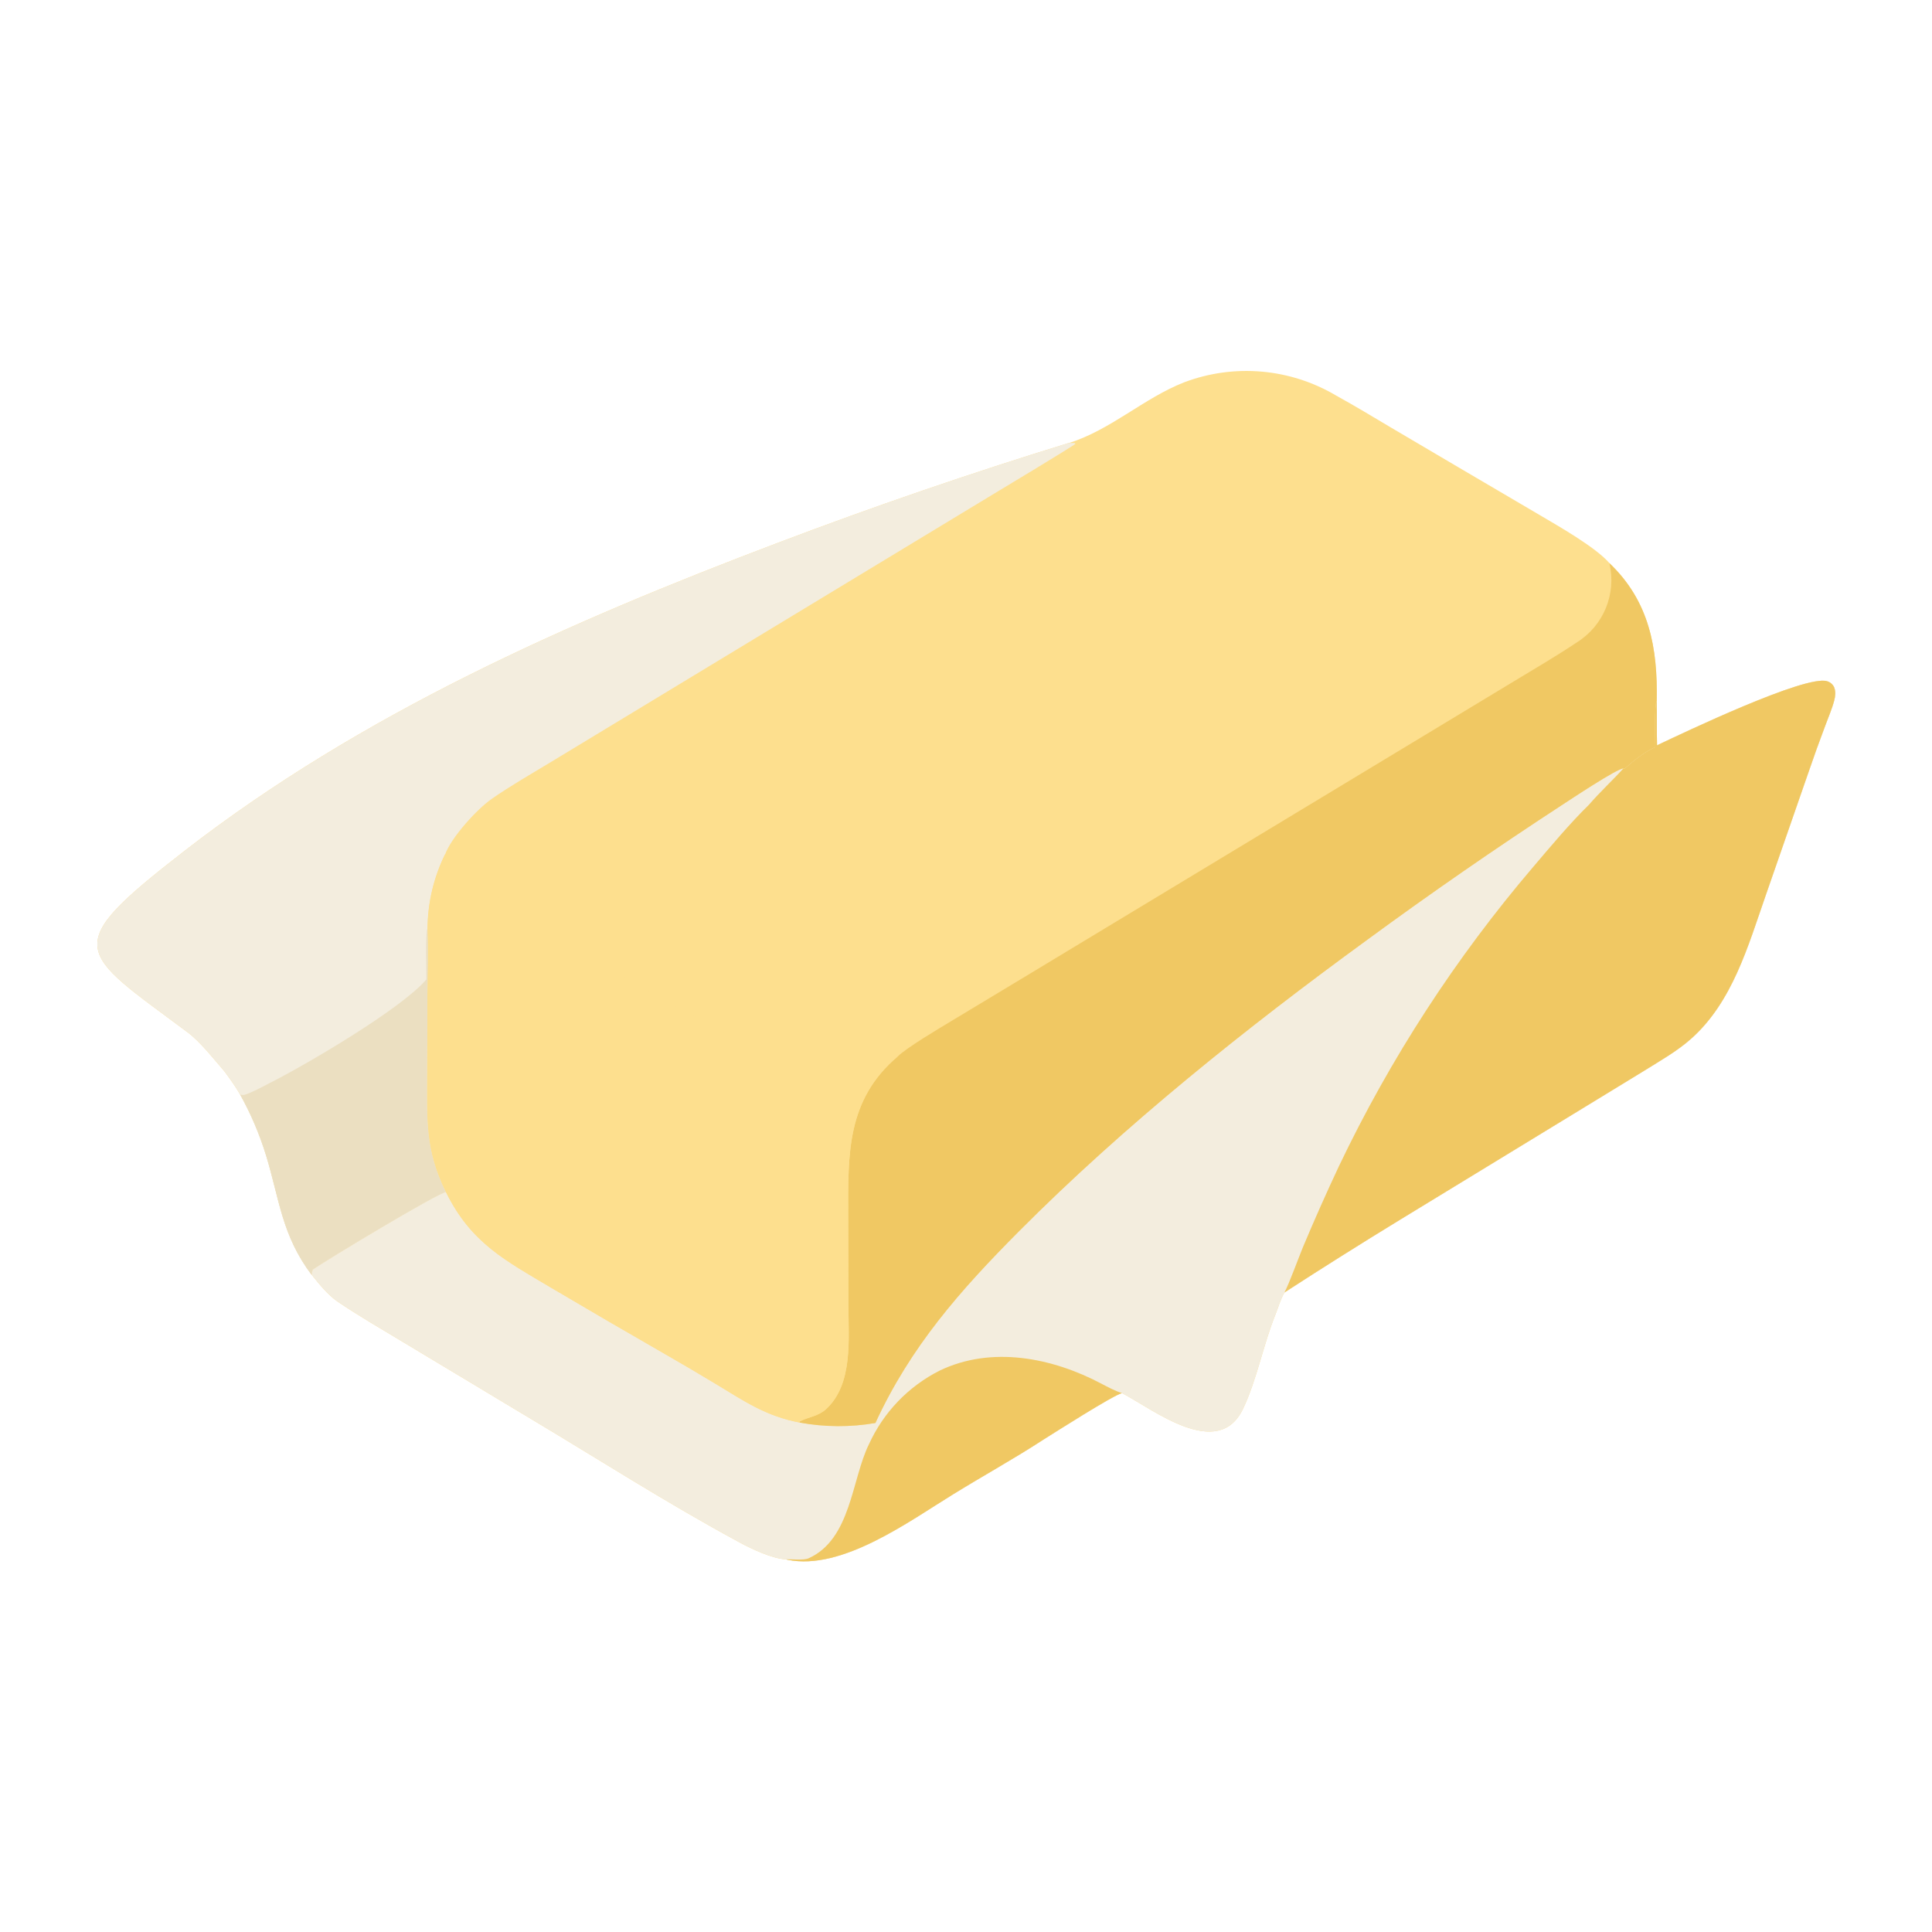
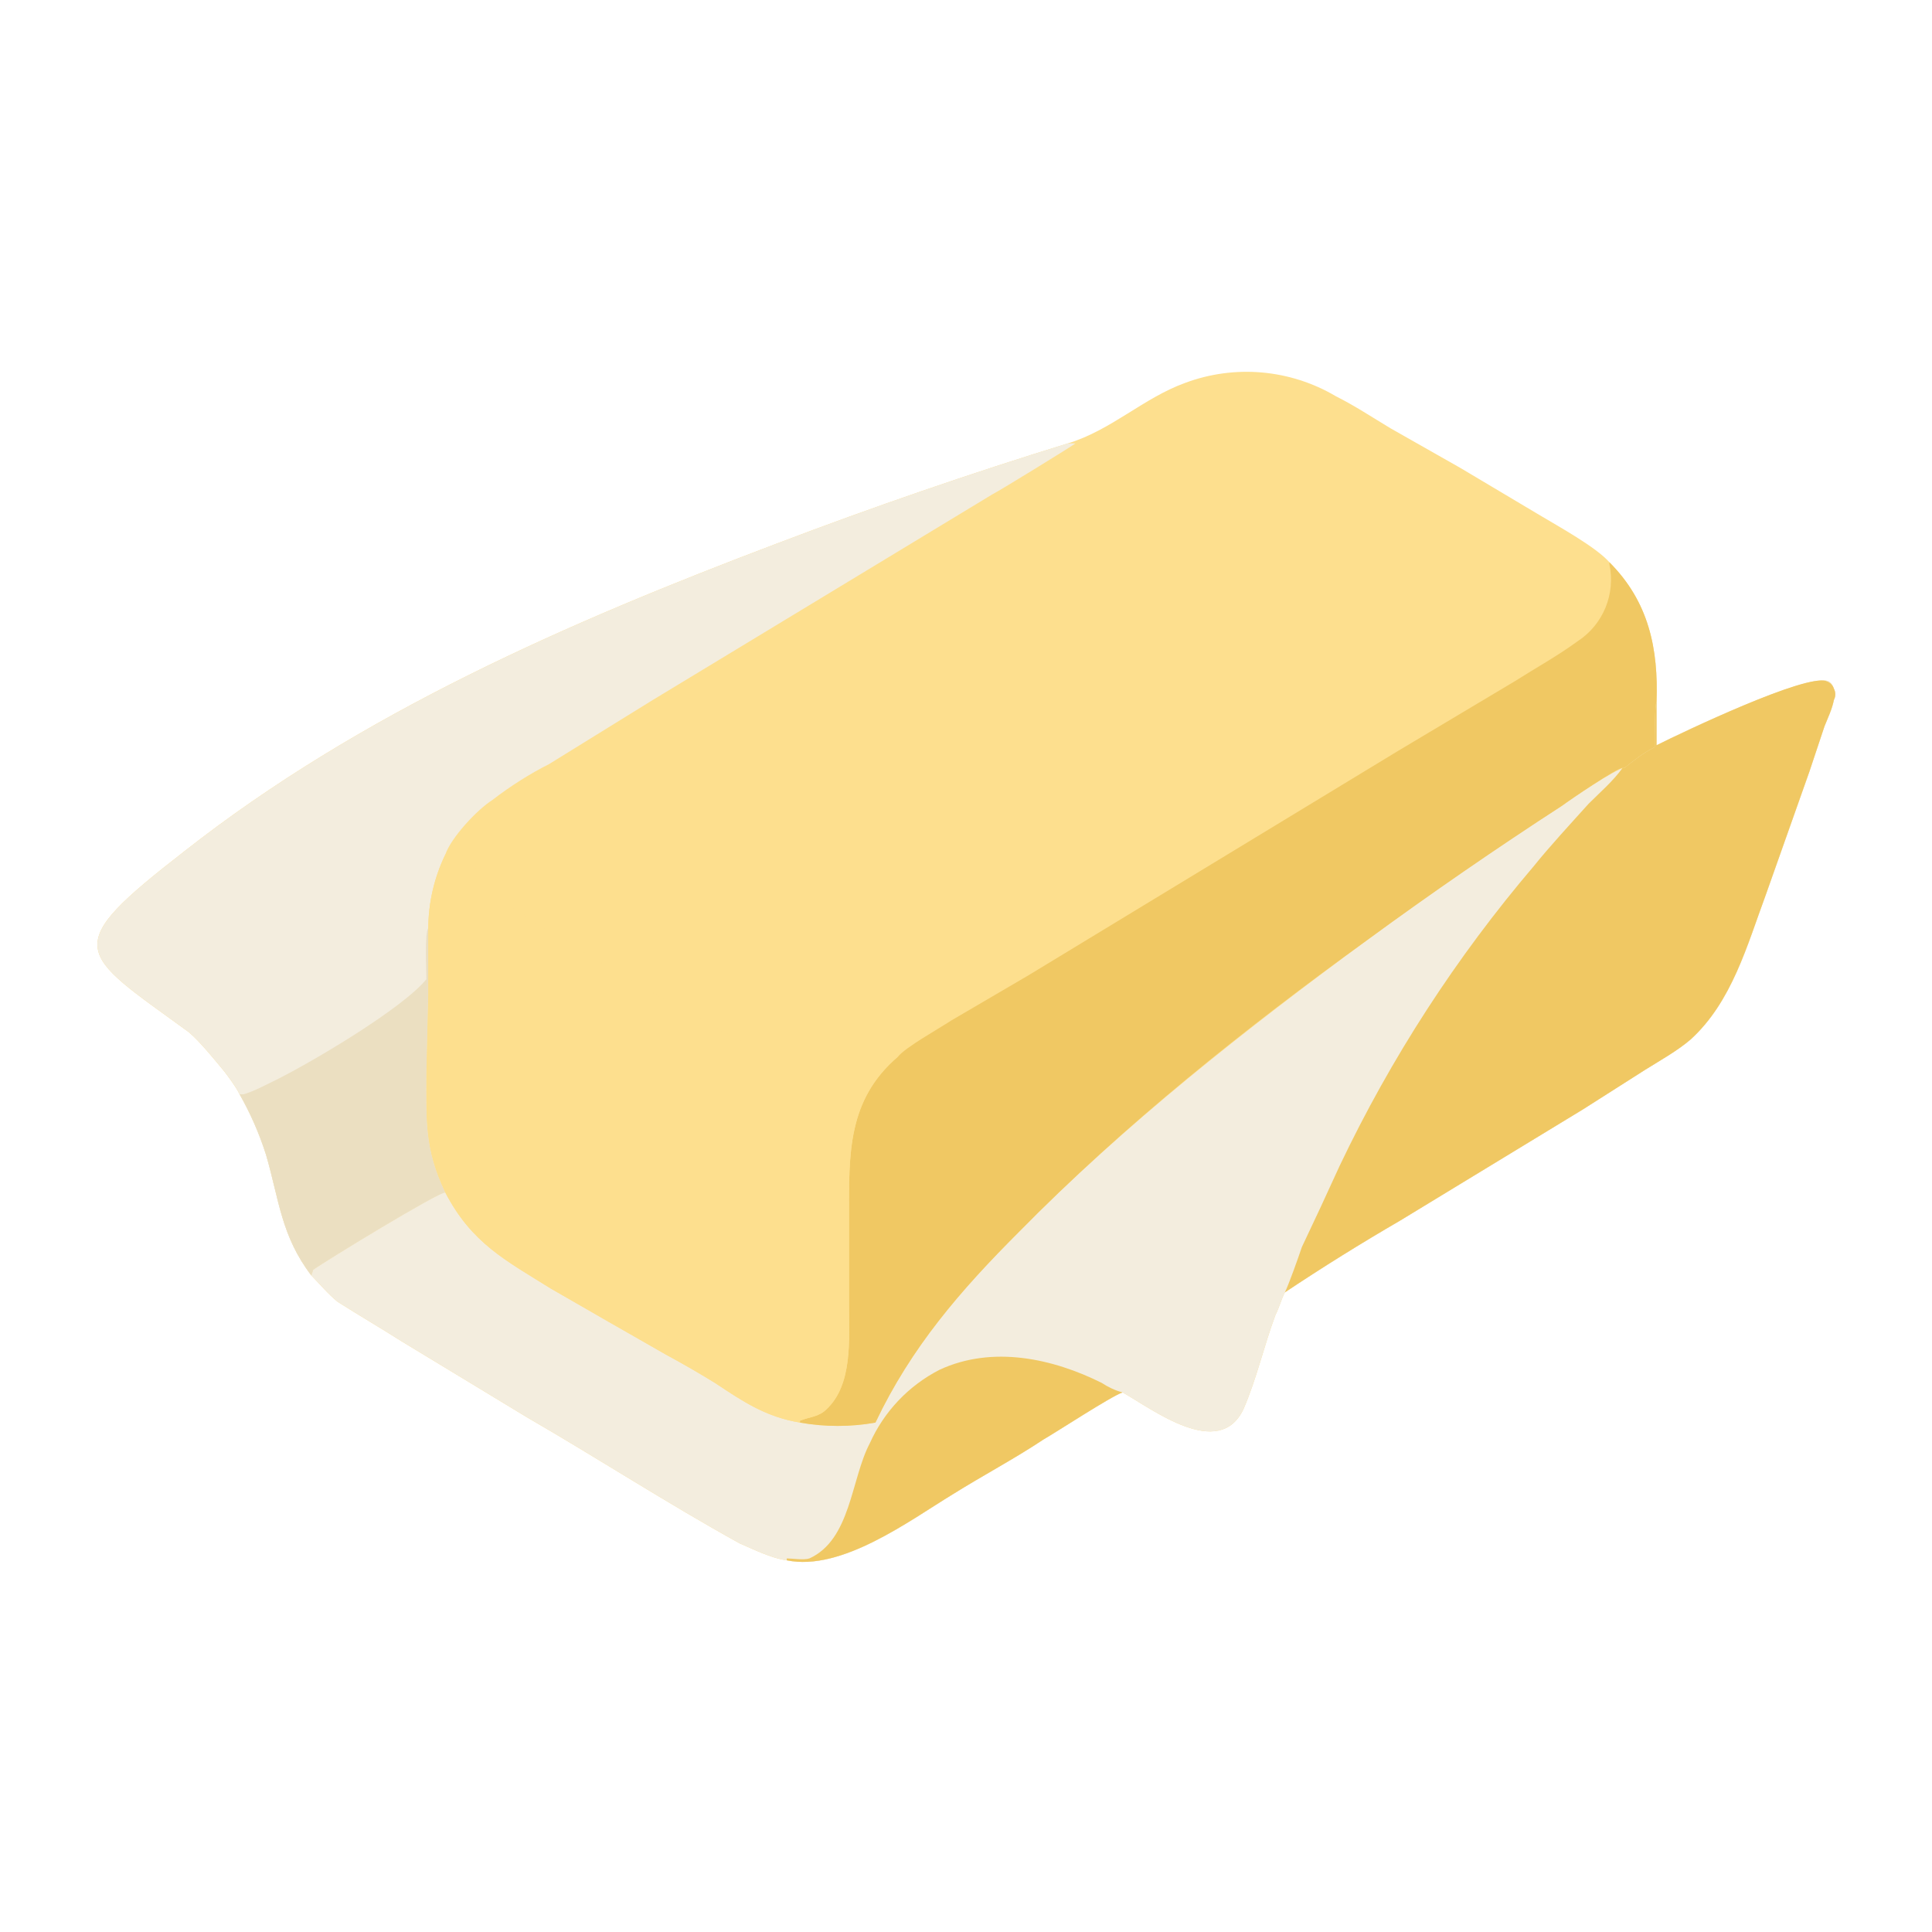
- <svg xmlns="http://www.w3.org/2000/svg" viewBox="75.1 75.1 1897.8 1897.8">
-   <path fill="#fddf8e" d="M1124.8 510.4c41.6-13.1 73.8-44.2 113.6-59.8a173 173 0 0 1 149.1 13c19 10.5 35.5 20.5 54 31.5l67.7 39.9 78.3 46c18.6 11 54.7 31.4 68.6 47.3 39.3 37.5 47.4 83.6 46.4 135.4.3 14.4-.1 29.3.3 43.5 26-12.3 146.2-69.7 167.3-62.9q4.9 1.7 6.9 6.4c1.5 4 1 8.2-.1 12.3-2.2 8.5-6 17-9 25.3q-8.5 22.5-16.3 45.3l-42 120.9c-17.4 49.8-32.6 105-73.7 141.3-13.3 11.8-30.2 21.4-45.4 30.9l-61 37.3-179.4 109.4q-57 34.8-113.2 71.3c-4.2 7.1-6 14.3-9 21.8-11.8 29.2-18.3 64.2-31.7 92.3-24.5 51.5-88 .9-119-15.3-10.2 3.1-65 38.2-77.1 45.7-28.4 18.5-59.4 35.7-88.4 53.5-42.7 26.2-109.4 75.6-162.9 64.5l-1.7-.3c-14-1-33.1-10-45.5-16.7-71.1-38.4-139.3-82.2-208.7-123.6L470.4 1393c-21.2-12.8-43.6-25.7-64-39.6-9.2-6.3-18.2-17.5-25.2-26.2-29.3-38.7-31.5-73.8-44.7-117a310 310 0 0 0-25.5-59.9c-4.6-8.1-9.5-14.7-15-22.3-9.9-11.5-23.9-29.3-36.1-38.5-108.5-81.1-127.4-82.4-4-178.2 174-135 376.5-224.7 583.4-303a4741 4741 0 0 1 285.5-98" />
-   <path fill="#f3edde" d="M1702.8 807.2c26-12.3 146.2-69.7 167.3-62.9q4.9 1.7 6.9 6.4c1.5 4 1 8.2-.1 12.3-2.2 8.5-6 17-9 25.3q-8.5 22.5-16.3 45.3l-42 120.9c-17.4 49.8-32.6 105-73.7 141.3-13.3 11.8-30.2 21.4-45.4 30.9l-61 37.3-179.4 109.4q-57 34.8-113.2 71.3c-4.2 7.1-6 14.3-9 21.8-11.8 29.2-18.3 64.2-31.7 92.3-24.5 51.5-88 .9-119-15.3-10.2 3.1-65 38.2-77.1 45.7-28.4 18.5-59.4 35.7-88.4 53.5-42.7 26.2-109.4 75.6-162.9 64.5l-1.7-.3c-14-1-33.1-10-45.5-16.7-71.1-38.4-139.3-82.2-208.7-123.6L470.4 1393c-21.2-12.8-43.6-25.7-64-39.6-9.2-6.3-18.2-17.5-25.2-26.2l1-4.9c13.9-9.8 122.6-75.2 131-76.3 24.6 50.3 58.3 67.2 103.9 94.4q55.6 32.9 111.6 65 24.8 14.2 49.2 29c28.2 17 49.5 31.8 82.7 38a212 212 0 0 0 74.4.5c34.5-75 83-130 141-188.3 104-104.5 223.3-199.7 342.2-286.4q93.5-68.6 190.7-132c8.7-5.6 54.6-36.2 61-36.3l1 .2c9.3-8 19-16 30.2-21.2 0-6.5-1.2-41.7 1.4-45.2.3 14.4-.1 29.3.3 43.5" />
-   <path fill="#f0c863" d="M1877 750.7a11 11 0 0 0-7-6.4c-21-6.8-141.2 50.6-167.2 62.9-.4-14.2 0-29.1-.3-43.5-2.6 3.5-1.5 38.7-1.4 45.2-11.3 5.2-21 13.2-30.1 21.2l-1.2-.2c-10.9 12-23.4 23.5-33.7 35.5-18 17.5-38.5 41.9-54.8 61.1a1345 1345 0 0 0-191 294.2q-18.6 39.6-35.5 79.9c-4.2 10.2-13.5 35.8-18 44.1q56.2-36.4 113.3-71.3l179.3-109.4 61.1-37.3c15.2-9.5 32-19 45.4-30.9 41-36.2 56.3-91.5 73.7-141.3l42-120.9q7.8-22.8 16.3-45.3c3-8.2 6.8-16.7 9-25.3 1-4 1.6-8.2 0-12.3" />
-   <path fill="#f0c863" d="M1157.2 1434.4c-48.2-25.6-108-37.6-159.2-12.9a151 151 0 0 0-69.3 72.2c-17.1 34.5-17.5 93.3-59.3 112.1-4.9 2.2-16.4.8-22.3 1l1.7.5c53.5 11 120.2-38.4 163-64.6 28.8-17.8 60-35 88.3-53.5 12-7.5 66.9-42.6 77.1-45.7-6.6-2-13.9-5.9-20-9.1" />
-   <path fill="#f0c863" d="M1656 628.3c39.4 37.5 47.5 83.6 46.5 135.4-2.6 3.5-1.5 38.7-1.4 45.2-11.3 5.2-21 13.2-30.1 21.2l-1.2-.2c-6.3 0-52.2 30.7-60.9 36.3a4224 4224 0 0 0-190.7 132c-119 86.7-238.2 182-342.2 286.4-58 58.3-106.5 113.4-141 188.3a212 212 0 0 1-74.4-.4l.1-1.1c8.8-4.5 18.1-5 25.8-12 26.8-24.6 22-69 22-102.3l-.2-88c-.1-60.2-1.8-113.4 48.6-156.2 8.5-8.5 41.2-27.9 52.5-34.7l76-45.8L1448.6 813l114.2-69c20.5-12.4 41.4-24.6 61.4-38a72 72 0 0 0 31.8-77.6" />
-   <path fill="#f3edde" d="M311 1150.3c-4.6-8.1-9.5-14.7-15-22.3-9.9-11.5-23.9-29.3-36.1-38.5-108.5-81.1-127.4-82.4-4-178.2 174-135 376.5-224.7 583.4-303a4741 4741 0 0 1 285.5-98h6l.7.7c-1.3 1.8-74.5 45.8-82 50.3l-333.6 202L614 825c-17.9 10.8-39.2 23.1-56.1 35-14.5 10.1-39.8 38-45.7 54.7a167 167 0 0 0-17 72.3c.9 20.5.1 45-.2 65.6l-.2 78c0 44.7-2 74 18.4 115.4-8.3 1.1-117 66.5-131 76.3l-1 5c-29.2-38.8-31.4-73.9-44.6-117.1a310 310 0 0 0-25.5-59.9" />
-   <path fill="#ebdfc1" d="M494 1037c0-6.7-1.1-46.2 1-50 1 20.5.2 45 0 65.6l-.3 78c0 44.7-2 74 18.4 115.4-8.3 1.1-117 66.5-131 76.3l-1 5c-29.2-38.8-31.4-73.9-44.6-117.1a310 310 0 0 0-25.5-59.9c.9.2 3 .6 3.6.4 6.9-1.8 18.7-8.3 25-11.5 35.4-17.8 130-73.2 154.4-102.1" />
-   <path fill="#fddf8e" d="M523 899.5c4.1 16.3 12.4 23 24.7 33.5 1.8 8.8 2.4 10.4 9.1 16.2 26 26.8 248.1 154.7 285.1 168 15 6.8 16.2-3.1 33 .8 27.5 6.6 55.3-.7 82-5.2-50.4 42.9-48.7 96.1-48.6 156.2l.2 88.1c0 33.3 4.8 77.7-22 102.2-7.7 7-17 7.6-25.8 12l-.1 1.2c-33.2-6.3-54.5-21.1-82.7-38.2q-24.5-14.7-49.2-28.9a11075 11075 0 0 1-111.6-65c-45.6-27.2-79.2-44.1-104-94.4-20.5-41.5-18.4-70.7-18.4-115.5l.3-77.9c.2-20.6 1-45.1 0-65.6a169 169 0 0 1 17-72.3c4.2-3.8 7.9-10.3 11-15.2" />
+ <svg xmlns="http://www.w3.org/2000/svg" viewBox="0 0 1024 1024">
+   <path fill="#fddf8e" d="M566 235c23-7 40-24 62-32a93 93 0 0 1 80 7c10 5 19 11 29 17l37 21 42 25c10 6 30 17 37 25 21 21 26 46 25 74v23c14-7 79-38 91-34q2 1 3 4 1.5 3 0 6c-1 5-3 9-5 14l-8 24-23 65c-10 27-18 57-40 77-7 6-16 11-24 16l-33 21-97 59q-31 18-61 38c-2 4-3 8-5 12-6 16-10 34-17 50-13 27-48 0-64-9-6 2-35 21-42 25-15 10-32 19-48 29-23 14-59 41-88 35-8-1-18-6-25-9-38-21-75-45-113-67l-66-40c-11-7-23-14-34-21-5-4-10-10-14-14-16-21-17-40-24-64a167 167 0 0 0-14-32c-2-4-5-8-8-12-5-6-13-16-19-21-59-43-69-44-2-96 93-73 203-121 314-163a2558 2558 0 0 1 154-53" />
+   <path fill="#f3edde" d="M878 395c14-7 79-38 91-34q2 1 3 4 1.5 3 0 6c-1 5-3 9-5 14l-8 24-23 65c-10 27-18 57-40 77-7 6-16 11-24 16l-33 21-97 59q-31 18-61 38c-2 4-3 8-5 12-6 16-10 34-17 50-13 27-48 0-64-9-6 2-35 21-42 25-15 10-32 19-48 29-23 14-59 41-88 35-8-1-18-6-25-9-38-21-75-45-113-67l-66-40c-11-7-23-14-34-21-5-4-10-10-14-14l1-3c7-5 66-41 70-41 14 27 32 36 56 51q30 17 61 35 13 7 26 15c15 10 27 18 45 21a114 114 0 0 0 40 0c19-40 45-70 76-101 56-57 121-108 185-155q50-37 103-71c4-3 29-20 33-20 5-4 10-8 16-11 0-4 0-23 1-24z" />
+   <path fill="#f0c863" d="M972 365a6 6 0 0 0-4-4c-11-4-76 27-90 34v-23c-1 1-1 20-1 24-6 3-11 7-16 11h-1c-5 7-12 13-18 19-9 10-21 23-29 33a726 726 0 0 0-103 159q-10 22-20 43c-2 6-7 20-9 24q30-20 61-38l97-59 33-21c8-5 17-10 24-16 22-20 30-50 40-77l23-65 8-24c2-5 4-9 5-14q1.5-3 0-6" />
+   <path fill="#f0c863" d="M584 733c-26-13-58-20-86-7a81 81 0 0 0-37 39c-10 19-10 51-32 61-3 1-9 0-12 0v1c29 6 65-21 88-35 16-10 33-19 48-29 7-4 36-23 42-25-4-1-8-3-11-5" />
+   <path fill="#f0c863" d="M853 298c21 21 26 46 25 74-1 1-1 20-1 24-6 3-11 7-16 11h-1c-3 0-28 17-32 20a2279 2279 0 0 0-103 71c-65 47-129 98-185 155-31 31-57 61-76 101a114 114 0 0 1-40 0v-1c5-2 10-2 14-6 14-13 12-37 12-55v-48c0-32-1-61 26-84 4-5 22-15 28-19l41-24 196-119 62-37c11-7 22-13 33-21a39 39 0 0 0 17-41" />
+   <path fill="#f3edde" d="M127 580c-2-4-5-8-8-12-5-6-13-16-19-21-59-43-69-44-2-96 93-73 203-121 314-163a2558 2558 0 0 1 154-53h4c-1 1-40 25-44 27L346 371l-55 34c-10 5-21 12-30 19-8 5-22 20-25 29a90 90 0 0 0-9 39v35l-1 43c0 24-1 39 10 62-4 0-63 36-70 41l-1 3c-16-21-17-40-24-64a167 167 0 0 0-14-32" />
+   <path fill="#ebdfc1" d="M226 519c0-4-1-25 1-27v35l-1 43c0 24-1 39 10 62-4 0-63 36-70 41l-1 3c-16-21-17-40-24-64a167 167 0 0 0-14-32h2c4-1 10-4 14-6 19-9 70-39 83-55" />
+   <path fill="#fddf8e" d="M242 445c2 9 6 12 13 18 1 5 1 6 5 9 14 14 134 83 154 90 8 4 8-1 18 1 14 3 29-1 44-3-27 23-26 52-26 84v48c0 18 2 42-12 55-4 4-9 4-14 6v1c-18-3-30-11-45-21q-13-8-26-15a5976 5976 0 0 1-61-35c-24-15-42-24-56-51-11-23-10-38-10-63l1-42v-35a91 91 0 0 1 9-39c2-2 4-6 6-8" />
</svg>
